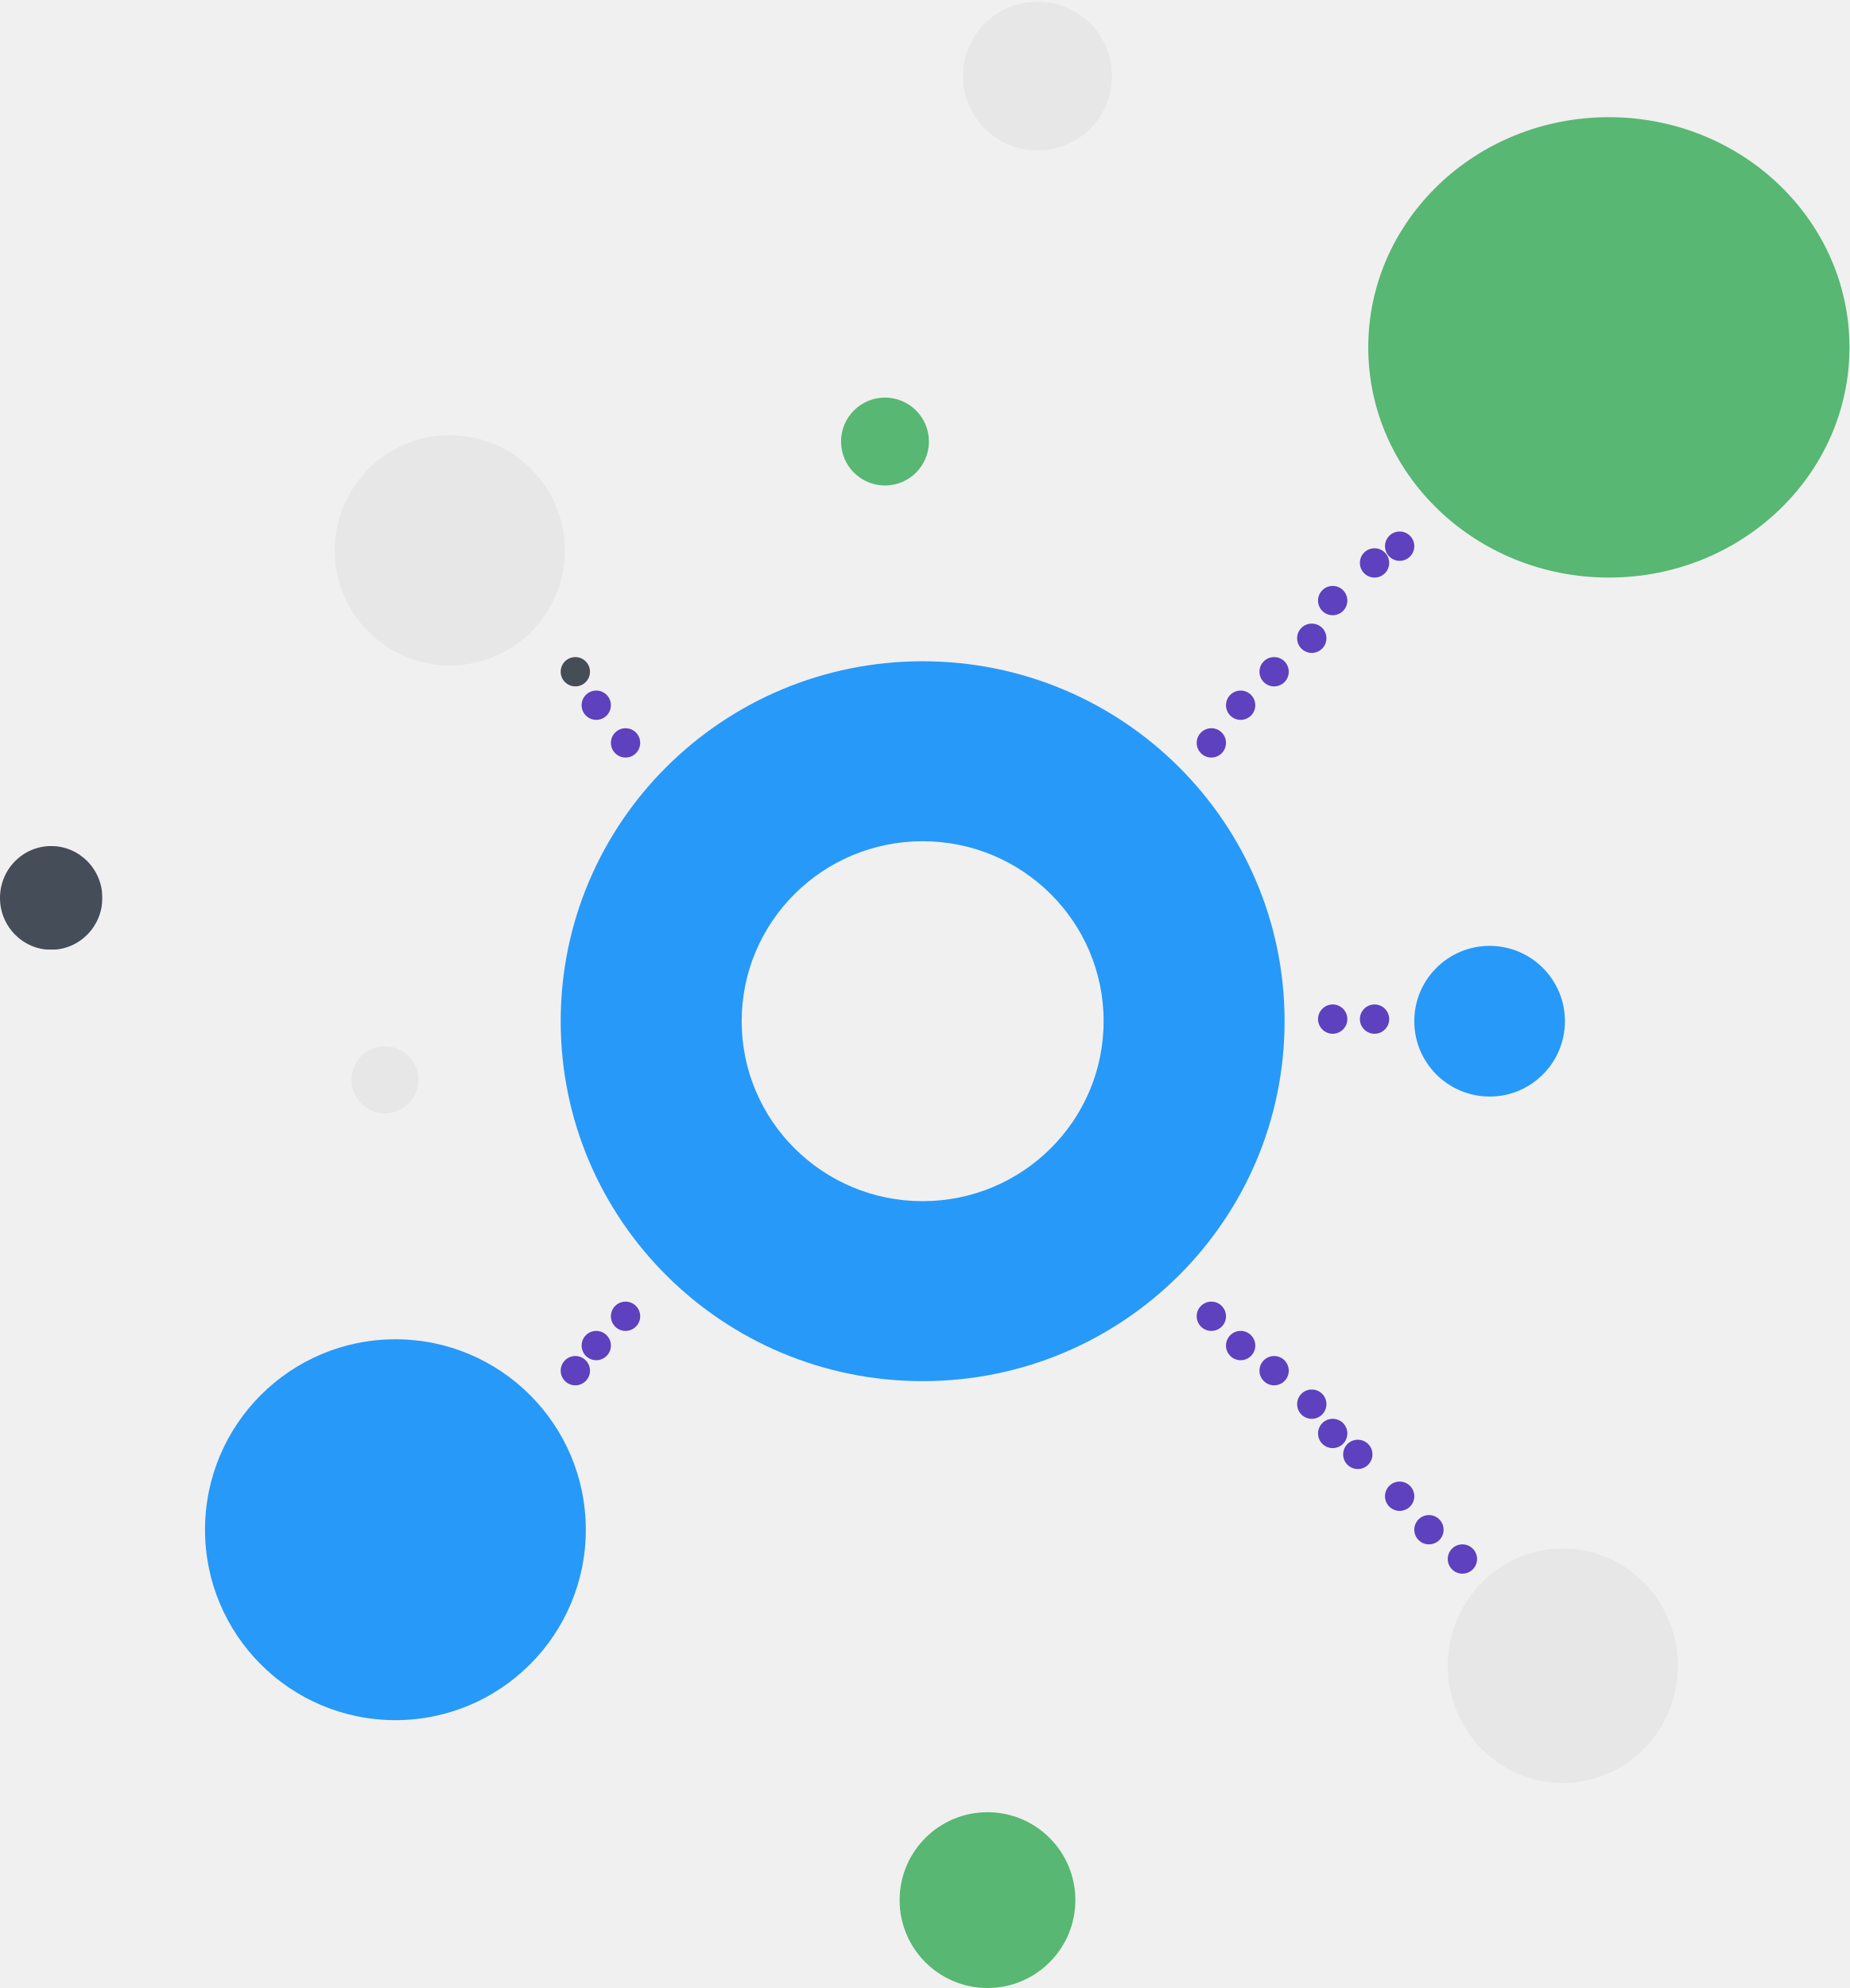
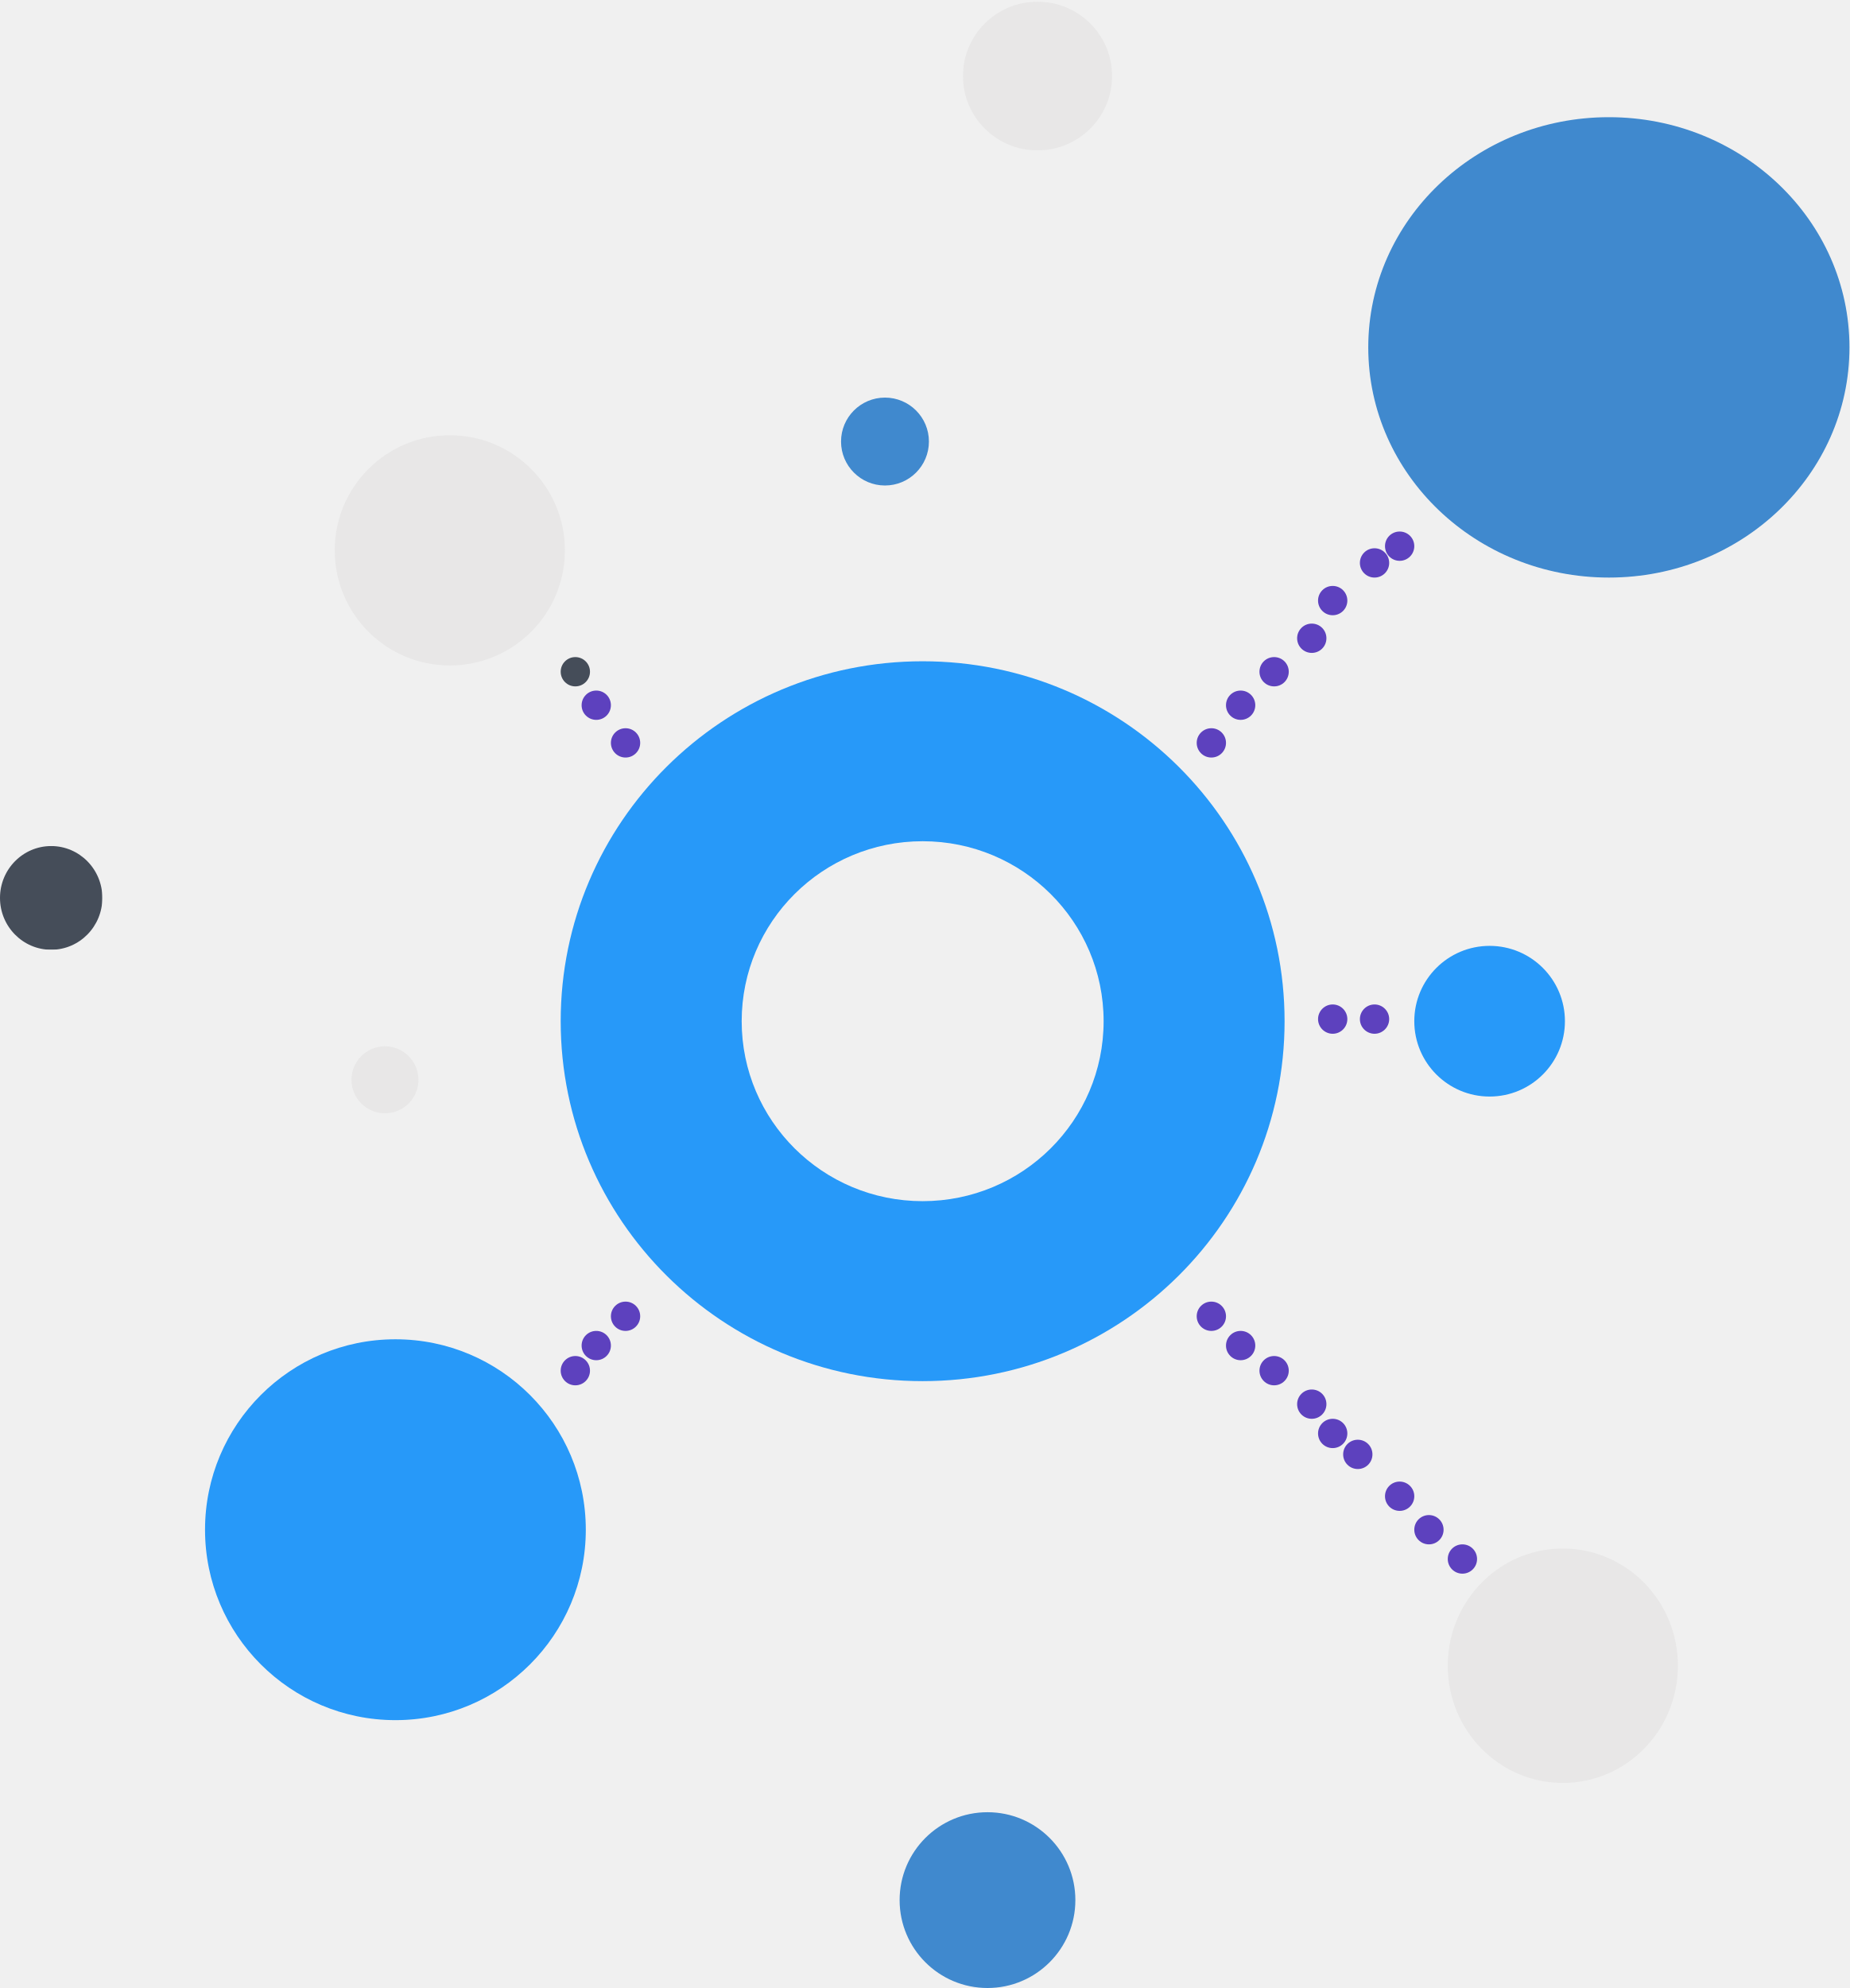
<svg xmlns="http://www.w3.org/2000/svg" width="442" height="475" viewBox="0 0 442 475" fill="none">
  <g id="vision" opacity="0.837">
-     <path id="Fill 1" fill-rule="evenodd" clip-rule="evenodd" d="M222 105.5C222 111.299 217.299 116 211.499 116C205.701 116 201 111.299 201 105.5C201 99.704 205.701 95 211.499 95C217.299 95 222 99.704 222 105.5Z" fill="#3AAC59" />
+     <path id="Fill 1" fill-rule="evenodd" clip-rule="evenodd" d="M222 105.5C222 111.299 217.299 116 211.499 116C205.701 116 201 111.299 201 105.5C201 99.704 205.701 95 211.499 95C217.299 95 222 99.704 222 105.5Z" fill="#1e75c7" />
    <g id="Group 5">
      <mask id="mask0" mask-type="alpha" maskUnits="userSpaceOnUse" x="0" y="202" width="25" height="25">
        <path id="Clip 4" fill-rule="evenodd" clip-rule="evenodd" d="M0 202.15H24.461V226.929H0V202.15Z" fill="white" />
      </mask>
      <g mask="url(#mask0)">
        <path id="Fill 3" fill-rule="evenodd" clip-rule="evenodd" d="M24.461 214.54C24.461 221.38 18.981 226.929 12.232 226.929C5.48 226.929 -0.001 221.38 -0.001 214.54C-0.001 207.696 5.48 202.15 12.232 202.15C18.981 202.15 24.461 207.696 24.461 214.54Z" fill="#242D3C" />
      </g>
    </g>
    <path id="Fill 6" fill-rule="evenodd" clip-rule="evenodd" d="M100 258C100 262.417 96.418 266 92.001 266C87.582 266 84 262.417 84 258C84 253.58 87.582 250 92.001 250C96.418 250 100 253.58 100 258Z" fill="#E6E5E5" />
    <g id="Group 10">
      <mask id="mask1" mask-type="alpha" maskUnits="userSpaceOnUse" x="230" y="0" width="36" height="36">
        <path id="Clip 9" fill-rule="evenodd" clip-rule="evenodd" d="M230.135 0.412H265.78V35.928H230.135V0.412Z" fill="white" />
      </mask>
      <g mask="url(#mask1)">
        <path id="Fill 8" fill-rule="evenodd" clip-rule="evenodd" d="M265.78 18.169C265.78 27.977 257.794 35.928 247.957 35.928C238.118 35.928 230.135 27.977 230.135 18.169C230.135 8.365 238.118 0.411 247.957 0.411C257.794 0.411 265.78 8.365 265.78 18.169Z" fill="#E6E5E5" />
      </g>
    </g>
    <path id="Fill 13" fill-rule="evenodd" clip-rule="evenodd" d="M220.497 286.999C196.612 286.999 177.253 267.749 177.253 243.999C177.253 220.248 196.612 200.998 220.497 200.998C244.385 200.998 263.753 220.248 263.753 243.999C263.753 267.749 244.385 286.999 220.497 286.999ZM220.497 158C172.724 158 134 196.498 134 243.999C134 291.499 172.724 330 220.497 330C268.276 330 307 291.499 307 243.999C307 196.498 268.276 158 220.497 158Z" fill="#0088FA" />
    <path id="Fill 17" fill-rule="evenodd" clip-rule="evenodd" d="M140 365.5C140 390.629 119.628 411 94.501 411C69.369 411 49 390.629 49 365.5C49 340.371 69.369 320 94.501 320C119.628 320 140 340.371 140 365.5Z" fill="#0088FA" />
-     <path id="Fill 19" fill-rule="evenodd" clip-rule="evenodd" d="M442 83.001C442 113.374 416.26 138 384.503 138C352.746 138 327 113.374 327 83.001C327 52.626 352.746 28 384.5 28C416.257 28 442 52.626 442 83.001Z" fill="#3AAC59" />
+     <path id="Fill 19" fill-rule="evenodd" clip-rule="evenodd" d="M442 83.001C442 113.374 416.26 138 384.503 138C352.746 138 327 113.374 327 83.001C327 52.626 352.746 28 384.5 28C416.257 28 442 52.626 442 83.001Z" fill="#1e75c7" />
    <path id="Fill 21" fill-rule="evenodd" clip-rule="evenodd" d="M135 131.5C135 146.688 122.688 159 107.5 159C92.309 159 80 146.688 80 131.5C80 116.312 92.309 104 107.5 104C122.685 104 135 116.312 135 131.5Z" fill="#E6E5E5" />
    <path id="Fill 23" fill-rule="evenodd" clip-rule="evenodd" d="M374 244C374 253.941 365.944 262 356.003 262C346.059 262 338 253.941 338 244C338 234.059 346.059 226 356.003 226C365.944 226 374 234.059 374 244Z" fill="#0088FA" />
-     <path id="Fill 25" fill-rule="evenodd" clip-rule="evenodd" d="M257 454C257 465.599 247.6 475 236.003 475C224.4 475 215 465.599 215 454C215 442.401 224.4 433 236.003 433C247.6 433 257 442.401 257 454Z" fill="#3AAC59" />
+     <path id="Fill 25" fill-rule="evenodd" clip-rule="evenodd" d="M257 454C257 465.599 247.6 475 236.003 475C224.4 475 215 465.599 215 454C215 442.401 224.4 433 236.003 433C247.6 433 257 442.401 257 454Z" fill="#1e75c7" />
    <path id="Fill 27" fill-rule="evenodd" clip-rule="evenodd" d="M137.499 164C136.563 164 135.684 163.635 135.025 162.974C133.659 161.612 133.659 159.388 135.022 158.023C135.684 157.365 136.563 157 137.496 157C138.432 157 139.312 157.368 139.974 158.026C140.635 158.687 141 159.566 141 160.502C141 161.437 140.635 162.313 139.974 162.974C139.315 163.635 138.435 164 137.499 164Z" fill="#242D3C" />
    <path id="Fill 29" fill-rule="evenodd" clip-rule="evenodd" d="M140.024 170.974C139.362 170.312 138.997 169.433 139 168.5C139 167.564 139.365 166.684 140.027 166.023C140.685 165.365 141.566 165 142.502 165C143.435 165 144.315 165.365 144.977 166.023C146.341 167.389 146.341 169.611 144.977 170.974C144.315 171.635 143.432 172 142.499 172C141.566 172 140.685 171.635 140.024 170.974Z" fill="#401FB4" />
    <path id="Fill 31" fill-rule="evenodd" clip-rule="evenodd" d="M147.025 179.974C145.658 178.611 145.658 176.389 147.025 175.023C147.687 174.365 148.567 174 149.5 174C150.436 174 151.316 174.365 151.975 175.023C153.342 176.389 153.342 178.611 151.975 179.974C151.313 180.635 150.433 181 149.5 181C148.567 181 147.687 180.635 147.025 179.974Z" fill="#401FB4" />
    <path id="Fill 33" fill-rule="evenodd" clip-rule="evenodd" d="M315 243.502C315 241.571 316.571 240 318.503 240C320.429 240 321.997 241.571 322 243.498C321.997 245.432 320.429 247 318.503 247C316.574 247 315.003 245.432 315 243.502Z" fill="#401FB4" />
    <path id="Fill 35" fill-rule="evenodd" clip-rule="evenodd" d="M326.022 245.971C325.361 245.309 325 244.433 325 243.5C325 241.572 326.57 240 328.498 240C330.43 240 332 241.569 332 243.5C331.997 245.431 330.427 247 328.502 247C327.567 247 326.685 246.635 326.022 245.971Z" fill="#401FB4" />
    <path id="Fill 37" fill-rule="evenodd" clip-rule="evenodd" d="M135.026 329.974C134.365 329.313 134 328.437 134 327.502C134 326.569 134.365 325.69 135.023 325.029C135.687 324.368 136.566 324 137.498 324C138.434 324 139.313 324.368 139.974 325.026C140.635 325.687 141 326.566 141 327.498C141 328.434 140.635 329.313 139.971 329.977C139.31 330.635 138.431 331 137.498 331C136.563 331 135.684 330.635 135.026 329.974Z" fill="#401FB4" />
    <path id="Fill 39" fill-rule="evenodd" clip-rule="evenodd" d="M140.023 323.977C138.659 322.611 138.659 320.389 140.026 319.02C140.685 318.362 141.562 318 142.498 318C143.435 318 144.315 318.365 144.977 319.023C146.341 320.389 146.341 322.611 144.977 323.974C144.315 324.635 143.435 325 142.498 325C141.565 325 140.685 324.635 140.023 323.977Z" fill="#401FB4" />
    <path id="Fill 41" fill-rule="evenodd" clip-rule="evenodd" d="M147.022 316.977C145.659 315.615 145.659 313.392 147.025 312.026C147.686 311.365 148.565 311 149.501 311C150.437 311 151.313 311.365 151.974 312.023C152.635 312.684 153 313.563 153 314.498C153 315.434 152.632 316.31 151.971 316.974C151.31 317.635 150.43 318 149.495 318C148.559 318 147.68 317.635 147.022 316.977Z" fill="#401FB4" />
    <path id="Fill 43" fill-rule="evenodd" clip-rule="evenodd" d="M332.026 132.974C331.365 132.312 331 131.436 331 130.5C331 129.564 331.365 128.684 332.026 128.023C332.685 127.365 333.568 127 334.501 127C335.437 127 336.316 127.365 336.978 128.023C338.341 129.386 338.341 131.611 336.975 132.974C336.316 133.635 335.437 134 334.501 134C333.565 134 332.685 133.635 332.026 132.974Z" fill="#401FB4" />
    <path id="Fill 45" fill-rule="evenodd" clip-rule="evenodd" d="M328.498 138C327.565 138 326.685 137.635 326.023 136.974C324.659 135.607 324.659 133.389 326.023 132.023C326.682 131.365 327.562 131 328.498 131C329.431 131 330.315 131.365 330.973 132.026C331.635 132.688 332 133.567 332 134.5C332 135.436 331.635 136.312 330.973 136.974C330.311 137.635 329.431 138 328.498 138Z" fill="#401FB4" />
    <path id="Fill 47" fill-rule="evenodd" clip-rule="evenodd" d="M318.5 147C317.567 147 316.687 146.635 316.025 145.974C314.658 144.611 314.658 142.389 316.025 141.023C316.684 140.365 317.564 140 318.5 140C319.436 140 320.316 140.365 320.975 141.023C322.342 142.389 322.342 144.611 320.975 145.974C320.313 146.635 319.433 147 318.5 147Z" fill="#401FB4" />
    <path id="Fill 49" fill-rule="evenodd" clip-rule="evenodd" d="M313.501 156C312.568 156 311.684 155.635 311.023 154.974C309.659 153.611 309.659 151.389 311.026 150.023C311.684 149.365 312.565 149 313.501 149C314.438 149 315.318 149.365 315.977 150.023C317.341 151.389 317.341 153.611 315.98 154.974C315.318 155.635 314.435 156 313.501 156Z" fill="#401FB4" />
    <path id="Fill 51" fill-rule="evenodd" clip-rule="evenodd" d="M304.503 164C303.566 164 302.685 163.635 302.023 162.974C300.659 161.607 300.659 159.389 302.023 158.023C302.682 157.365 303.566 157 304.503 157C305.44 157 306.317 157.365 306.979 158.023C308.34 159.386 308.34 161.607 306.979 162.977C306.317 163.635 305.44 164 304.503 164Z" fill="#401FB4" />
    <path id="Fill 53" fill-rule="evenodd" clip-rule="evenodd" d="M296.496 172C295.561 172 294.681 171.635 294.023 170.974C292.659 169.612 292.659 167.392 294.023 166.026C294.684 165.365 295.564 165 296.5 165C297.432 165 298.312 165.365 298.974 166.023C299.635 166.687 300 167.566 300 168.498C300 169.434 299.635 170.313 298.974 170.974C298.312 171.635 297.429 172 296.496 172Z" fill="#401FB4" />
    <path id="Fill 55" fill-rule="evenodd" clip-rule="evenodd" d="M289.498 181C288.563 181 287.684 180.635 287.026 179.977C286.365 179.316 286 178.436 286 177.5C286 176.564 286.365 175.684 287.026 175.023C287.687 174.365 288.566 174 289.502 174C290.437 174 291.316 174.365 291.974 175.023C292.635 175.684 293 176.564 293 177.497C293 178.433 292.635 179.312 291.974 179.974C291.313 180.635 290.434 181 289.498 181Z" fill="#401FB4" />
    <path id="Fill 57" fill-rule="evenodd" clip-rule="evenodd" d="M289.499 318C288.563 318 287.684 317.635 287.025 316.974C285.659 315.612 285.659 313.388 287.022 312.023C287.684 311.365 288.563 311 289.496 311C290.432 311 291.312 311.368 291.974 312.026C292.635 312.687 293 313.566 293 314.502C293 315.437 292.635 316.313 291.974 316.974C291.315 317.635 290.435 318 289.499 318Z" fill="#401FB4" />
    <path id="Fill 59" fill-rule="evenodd" clip-rule="evenodd" d="M296.499 325C295.566 325 294.685 324.635 294.024 323.974C293.362 323.312 292.997 322.433 293 321.5C293 320.564 293.365 319.684 294.027 319.023C294.685 318.365 295.566 318 296.502 318C297.435 318 298.315 318.365 298.977 319.023C300.341 320.389 300.341 322.611 298.977 323.974C298.315 324.635 297.432 325 296.499 325Z" fill="#401FB4" />
    <path id="Fill 61" fill-rule="evenodd" clip-rule="evenodd" d="M304.501 331C303.568 331 302.688 330.635 302.027 329.974C301.365 329.312 301 328.436 301 327.5C301 326.564 301.365 325.684 302.027 325.023C302.688 324.365 303.568 324 304.501 324C305.437 324 306.317 324.365 306.975 325.023C308.342 326.389 308.342 328.611 306.975 329.974C306.314 330.635 305.434 331 304.501 331Z" fill="#401FB4" />
    <path id="Fill 63" fill-rule="evenodd" clip-rule="evenodd" d="M313.501 339C312.565 339 311.685 338.635 311.023 337.974C310.365 337.313 310 336.434 310 335.498C310 334.566 310.365 333.687 311.023 333.026C311.685 332.365 312.568 332 313.501 332C314.434 332 315.314 332.365 315.975 333.023C317.342 334.388 317.342 336.612 315.975 337.974C315.317 338.635 314.437 339 313.501 339Z" fill="#401FB4" />
    <path id="Fill 65" fill-rule="evenodd" clip-rule="evenodd" d="M318.501 346C317.565 346 316.688 345.635 316.027 344.977C315.365 344.312 315 343.433 315 342.5C315 341.567 315.365 340.688 316.027 340.023C316.685 339.365 317.565 339 318.501 339C319.437 339 320.317 339.365 320.979 340.023C322.342 341.389 322.339 343.611 320.976 344.974C320.314 345.635 319.434 346 318.501 346Z" fill="#401FB4" />
    <path id="Fill 67" fill-rule="evenodd" clip-rule="evenodd" d="M324.501 351C323.565 351 322.685 350.635 322.023 349.974C320.659 348.611 320.659 346.389 322.023 345.023C322.681 344.365 323.562 344 324.498 344C325.434 344 326.317 344.365 326.976 345.023C328.343 346.389 328.34 348.611 326.976 349.977C326.317 350.635 325.437 351 324.501 351Z" fill="#401FB4" />
    <path id="Fill 69" fill-rule="evenodd" clip-rule="evenodd" d="M334.5 361C333.567 361 332.684 360.635 332.023 359.974C330.659 358.608 330.659 356.388 332.023 355.026C332.681 354.365 333.561 354 334.496 354C335.432 354 336.312 354.368 336.974 355.026C337.635 355.687 338 356.566 338 357.502C338 358.437 337.635 359.313 336.974 359.977C336.315 360.635 335.436 361 334.5 361Z" fill="#401FB4" />
    <path id="Fill 71" fill-rule="evenodd" clip-rule="evenodd" d="M341.502 369C340.566 369 339.683 368.635 339.024 367.974C337.661 366.608 337.658 364.388 339.021 363.023C339.683 362.365 340.563 362 341.496 362C342.432 362 343.312 362.368 343.973 363.026C344.635 363.69 345 364.569 345 365.502C345.003 366.437 344.638 367.313 343.976 367.977C343.315 368.635 342.438 369 341.502 369Z" fill="#401FB4" />
    <path id="Fill 73" fill-rule="evenodd" clip-rule="evenodd" d="M349.5 376C348.564 376 347.684 375.635 347.023 374.974C345.659 373.611 345.659 371.389 347.023 370.023C347.684 369.365 348.567 369 349.5 369C350.432 369 351.312 369.365 351.974 370.023C352.635 370.684 353 371.567 353 372.5C353 373.436 352.635 374.312 351.974 374.977C351.312 375.635 350.432 376 349.5 376Z" fill="#401FB4" />
    <path id="Fill 15" fill-rule="evenodd" clip-rule="evenodd" d="M373.5 426C358.311 426.001 346 413.466 346 398C345.999 389.477 349.739 381.843 355.639 376.708C360.444 372.525 366.682 369.999 373.5 370C388.688 369.999 401 382.536 401 398C401 413.466 388.688 426.001 373.5 426Z" fill="#E6E5E5" />
  </g>
</svg>
